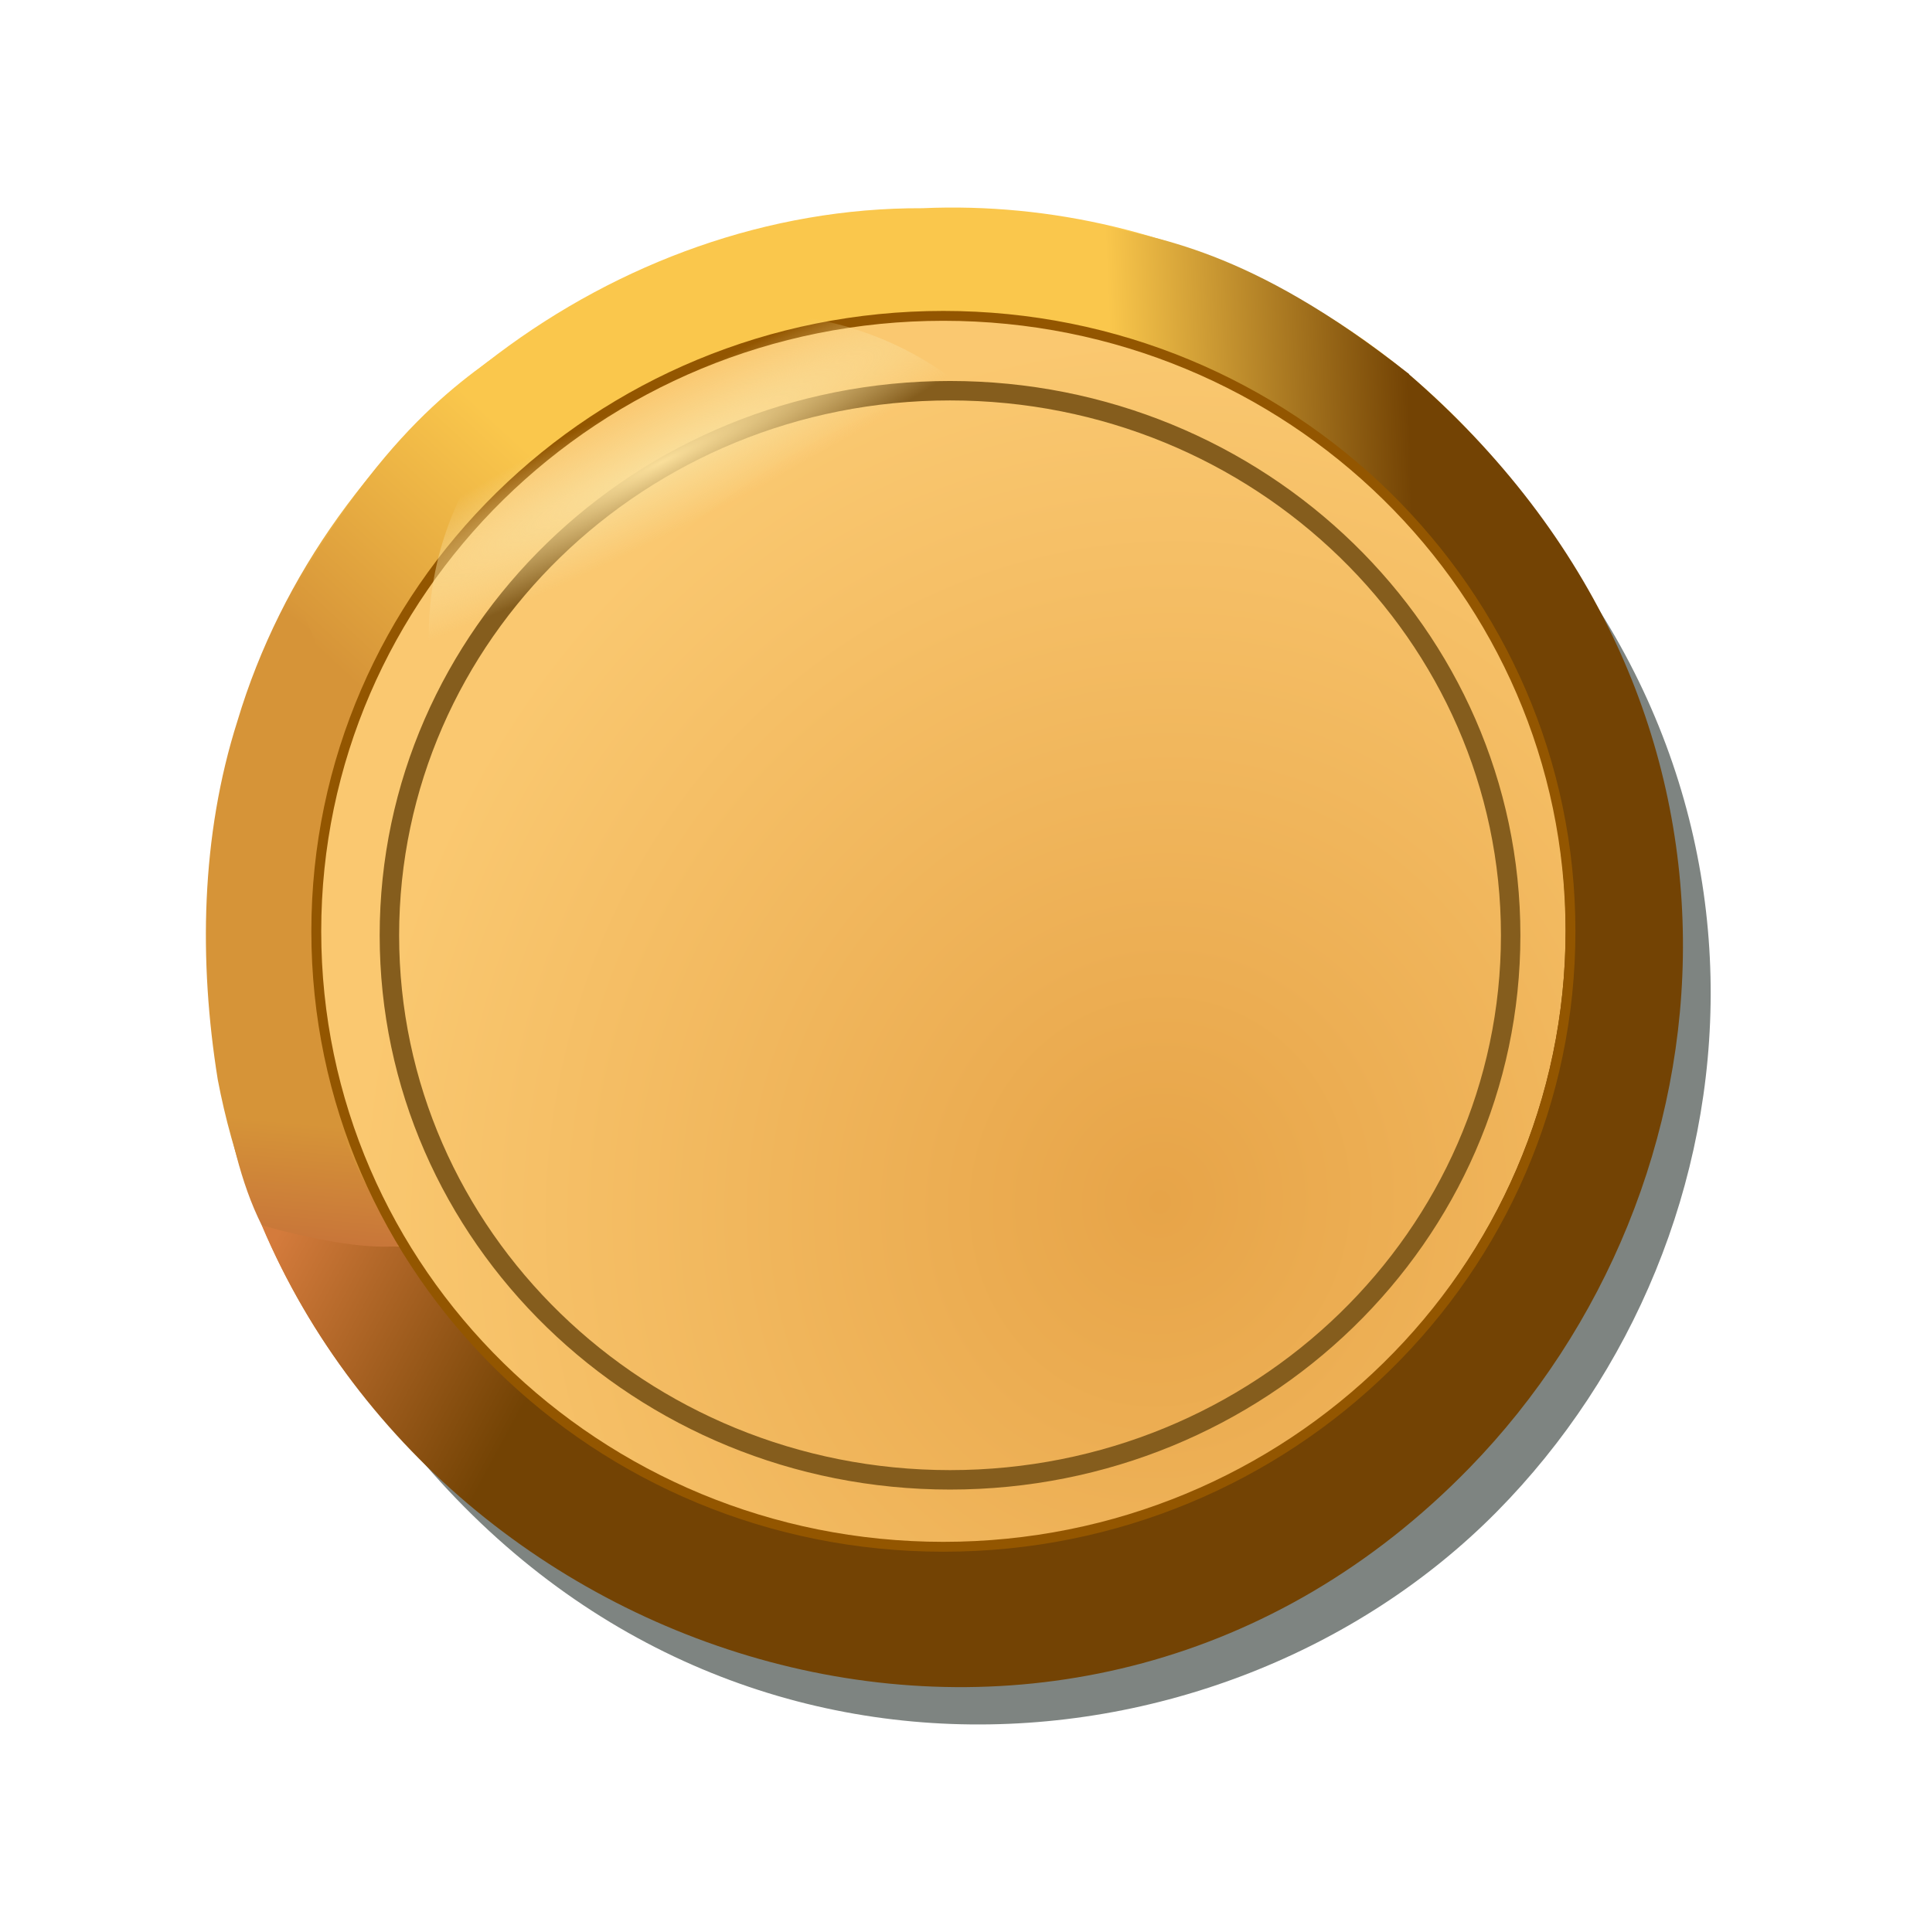
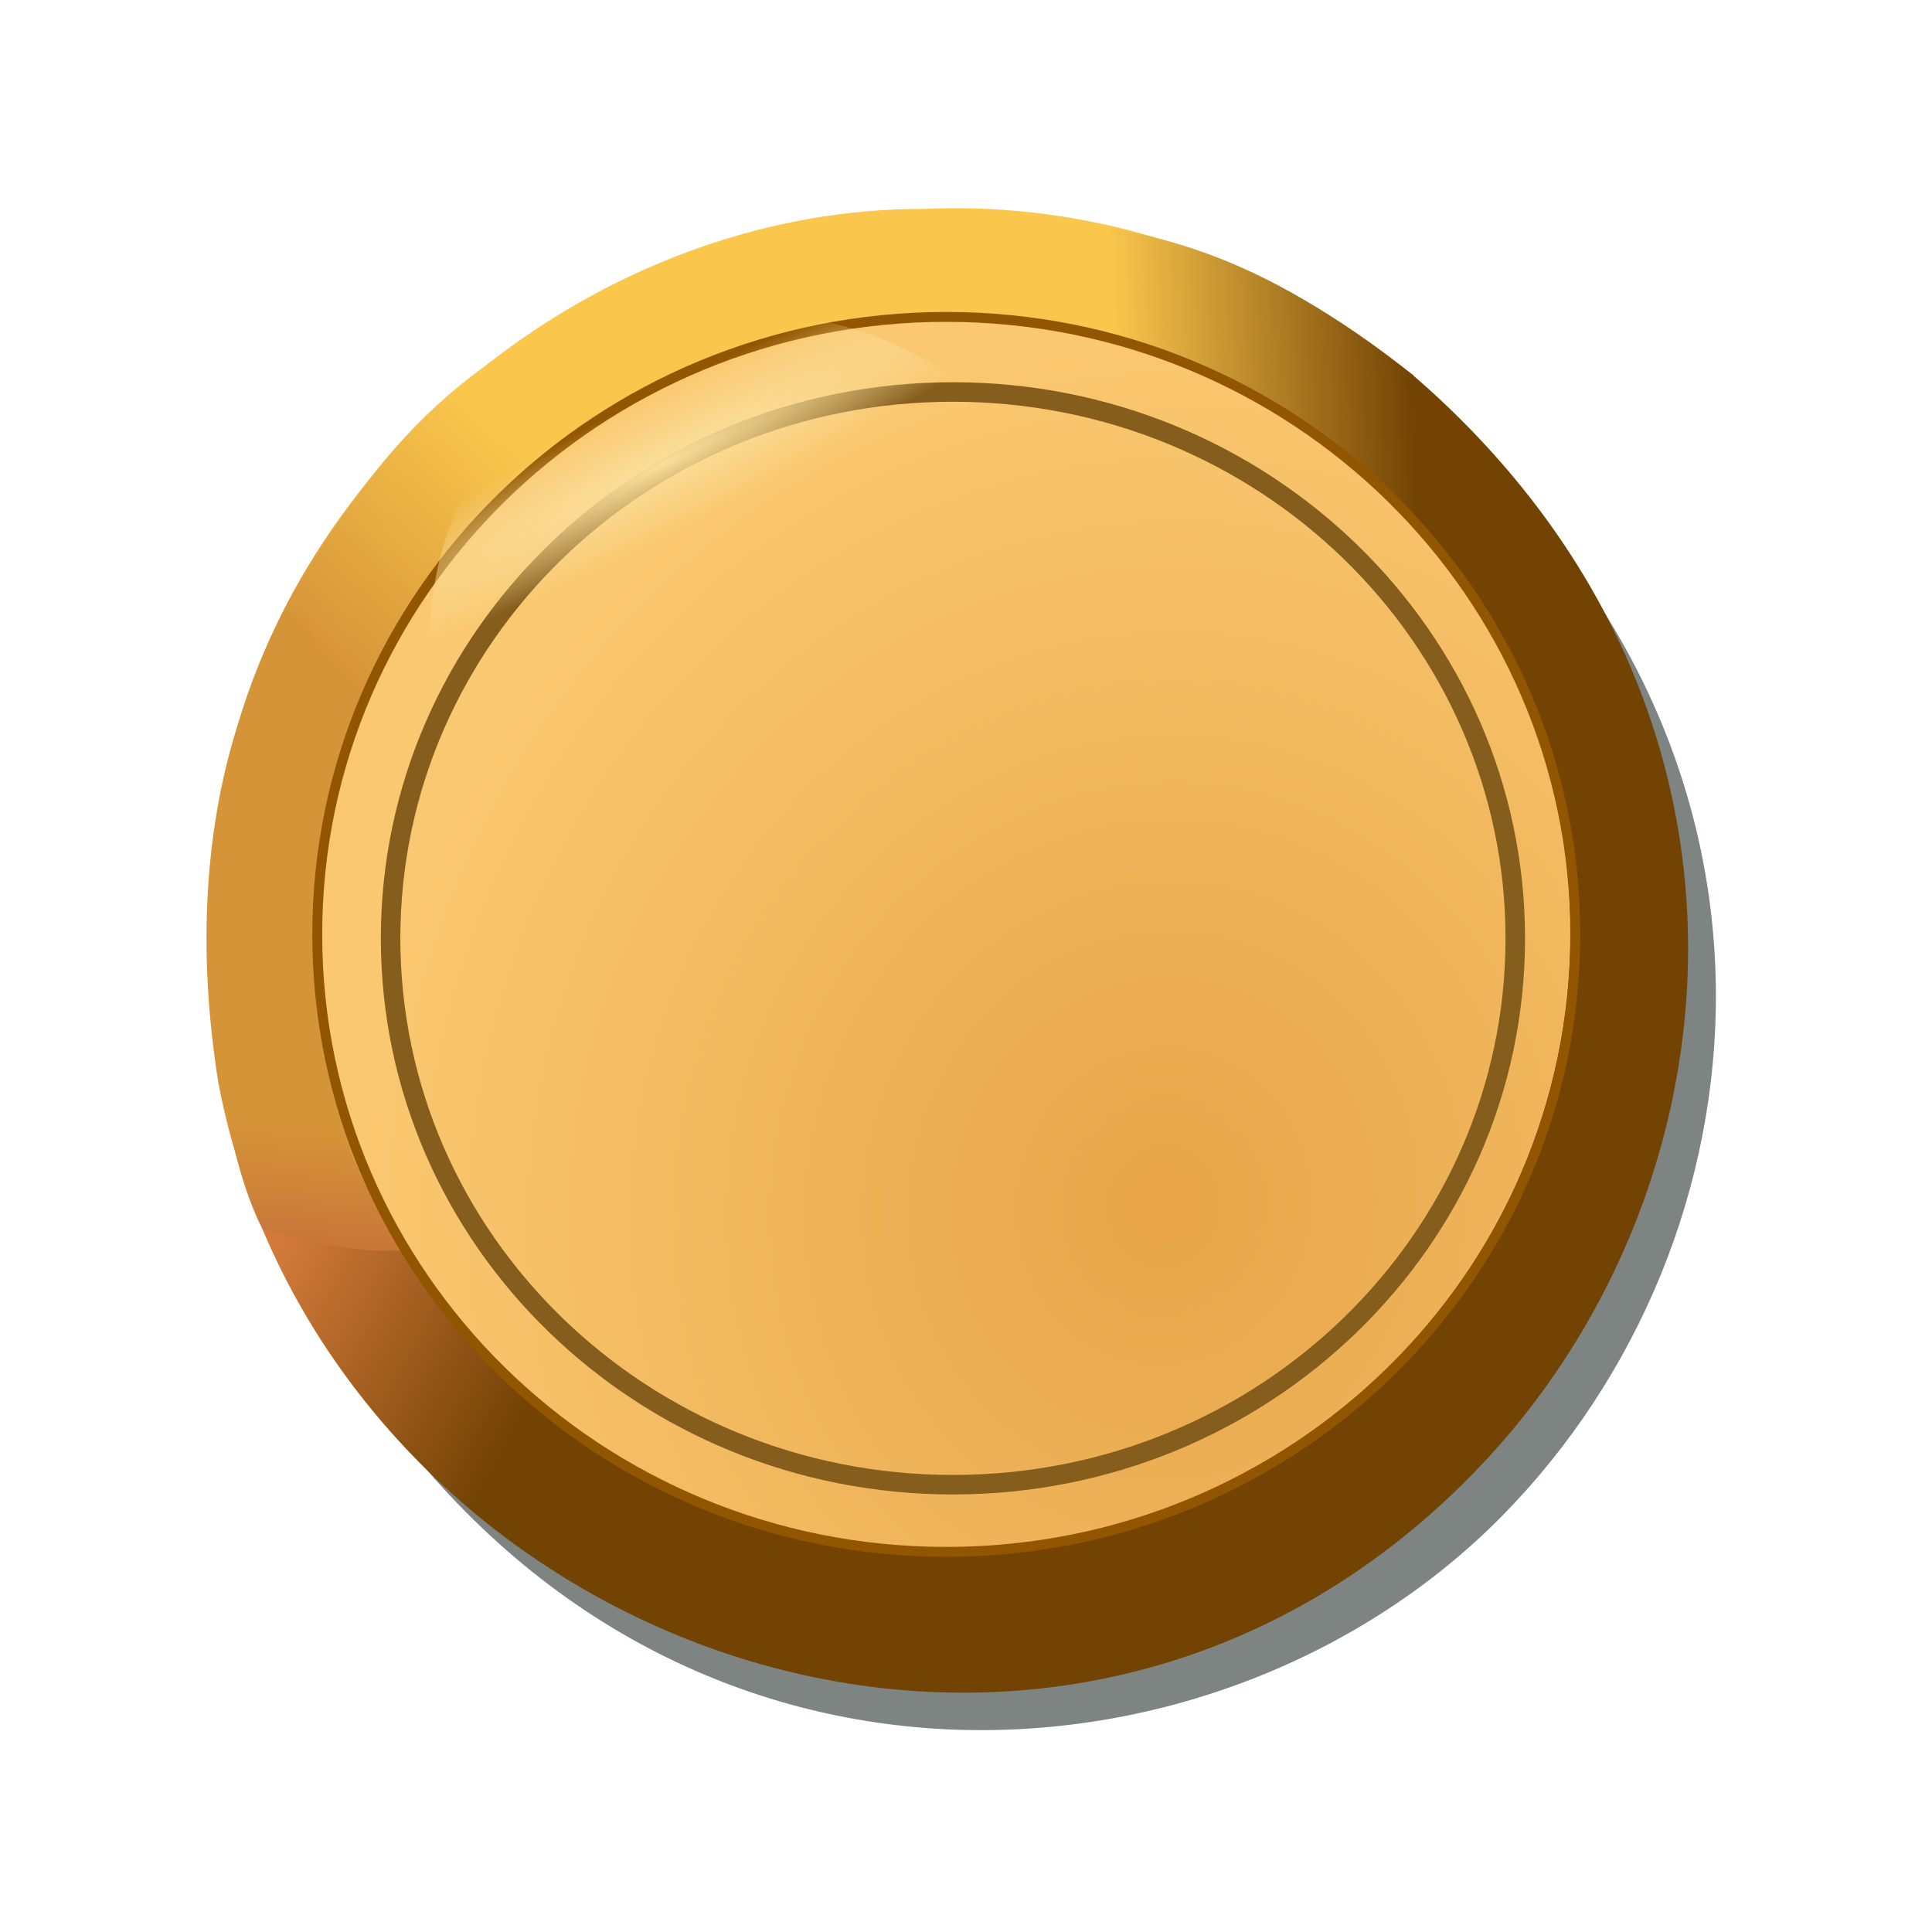
- <svg xmlns="http://www.w3.org/2000/svg" height="160.526mm" viewBox="0 0 159.206 160.526" width="159.206mm">
+ <svg xmlns="http://www.w3.org/2000/svg" id="abc" viewBox="0 0 160 160">
  <linearGradient id="a" gradientUnits="userSpaceOnUse" x1="-948.443" x2="-942.575" y1="21.702" y2="13.976">
    <stop offset="0" stop-color="#d69438" />
    <stop offset="1" stop-color="#fac74c" />
  </linearGradient>
  <linearGradient id="b" gradientUnits="userSpaceOnUse" x1="-926.453" x2="-939.673" y1="37.81" y2="30.689">
    <stop offset="0" stop-color="#734304" />
    <stop offset="1" stop-color="#d47b3c" />
  </linearGradient>
  <linearGradient id="c" gradientUnits="userSpaceOnUse" x1="-950.383" x2="-950.956" y1="45.771" y2="51.95">
    <stop offset="0" stop-color="#d69438" />
    <stop offset="1" stop-color="#c77439" />
  </linearGradient>
  <radialGradient id="d" cx="-838.384" cy="110.03" gradientTransform="matrix(-.2231171 1.368013 -1.266215 -.2065144 -954.1687 1219.462)" gradientUnits="userSpaceOnUse" r="31.495">
    <stop offset="0" stop-color="#e7a448" />
    <stop offset="1" stop-color="#fac870" />
  </radialGradient>
  <linearGradient id="e" gradientUnits="userSpaceOnUse" x1="-908.868" x2="-893.976" y1="8.639" y2="7.99">
    <stop offset="0" stop-color="#fac74c" />
    <stop offset="1" stop-color="#734304" />
  </linearGradient>
  <linearGradient id="f" gradientTransform="matrix(-.9280038 .3725707 .3725707 .9280038 -1732.479 242.7751)" gradientUnits="userSpaceOnUse" x1="-822.294" x2="-809.156" y1="80.163" y2="86.432">
    <stop offset="0" stop-color="#fac74c" />
    <stop offset="1" stop-color="#d69438" />
  </linearGradient>
  <radialGradient id="g" cx="-1151.398" cy="206.211" gradientTransform="matrix(.628924 -.4236848 .06030458 .08951702 -470.6504 -153.715)" gradientUnits="userSpaceOnUse" r="51.982">
    <stop offset="0" stop-color="#fadf9b" />
    <stop offset="1" stop-color="#fadf9b" stop-opacity="0" />
  </radialGradient>
  <g transform="translate(1271.491 -167.3074)">
    <g transform="matrix(1.650506 0 0 1.650506 320.9326 184.9503)">
      <path d="m-892.616 10.518c1.966 39.08-33.895 54.375-53.079 49.638 15.607 21.464 42.344 19.289 56.21 5.264 13.733-13.89 16.032-38.485-3.13-54.902z" fill="#7e8481" />
      <path d="m-918.387-.208c-15.465-.062-30.056 11.044-34.472 25.812-1.847 5.796-1.95 12.083-.991 18.053 1.489 7.828 5.58 15.122 11.611 20.353 10.237 9.813 26.488 12.225 39.365 6.527 12.139-5.156 21.044-17.189 22.126-30.374 1.524-14.335-6.254-29.1-18.951-35.932-5.689-3.154-12.183-4.727-18.688-4.439z" fill="url(#a)" />
      <path d="m-893.98 8.08c1.966 39.236-38.466 47.68-57.65 42.924 9.668 22.825 41.106 32.407 60.78 12.198 13.653-14.024 16.032-38.639-3.13-55.122z" fill="url(#b)" />
      <path d="m-951.629 51.005c-1.104-2.186-1.619-4.77-2.003-6.956l5.779.976c.572 3.015 2.175 4.833 3.111 7.017-1.859.155-4.365-.361-6.886-1.037z" fill="url(#c)" fill-rule="evenodd" />
      <ellipse cx="-917.503" cy="36.086" fill="url(#d)" rx="31.495" ry="31.042" />
      <ellipse cx="-916.995" cy="36.393" fill="none" rx="28.216" ry="27.414" stroke="#855d1d" stroke-linejoin="round" stroke-miterlimit="5.1" stroke-width=".979" />
      <path d="m-893.812 15.603c-4.849-4.373-8.527-8.625-20.058-10.273l4.042-4.8c3.173.817 7.771 1.174 15.93 7.606z" fill="url(#e)" fill-rule="evenodd" />
      <path d="m-947.283 25.914c2.871-5.865 4.699-11.181 14.787-17.006l-5.539-2.949c-2.64 1.94-6.774 3.985-11.949 12.994z" fill="url(#f)" fill-rule="evenodd" />
      <ellipse cx="-917.33" cy="36.194" fill="none" rx="31.561" ry="30.983" stroke="#935600" stroke-linejoin="round" stroke-miterlimit="5.1" stroke-width=".497" />
    </g>
    <ellipse cx="-1172.816" cy="365.963" fill="url(#g)" rx="27.179" ry="26.787" transform="matrix(.9925321 .1219836 -.1219836 .9925321 0 0)" />
  </g>
</svg>
